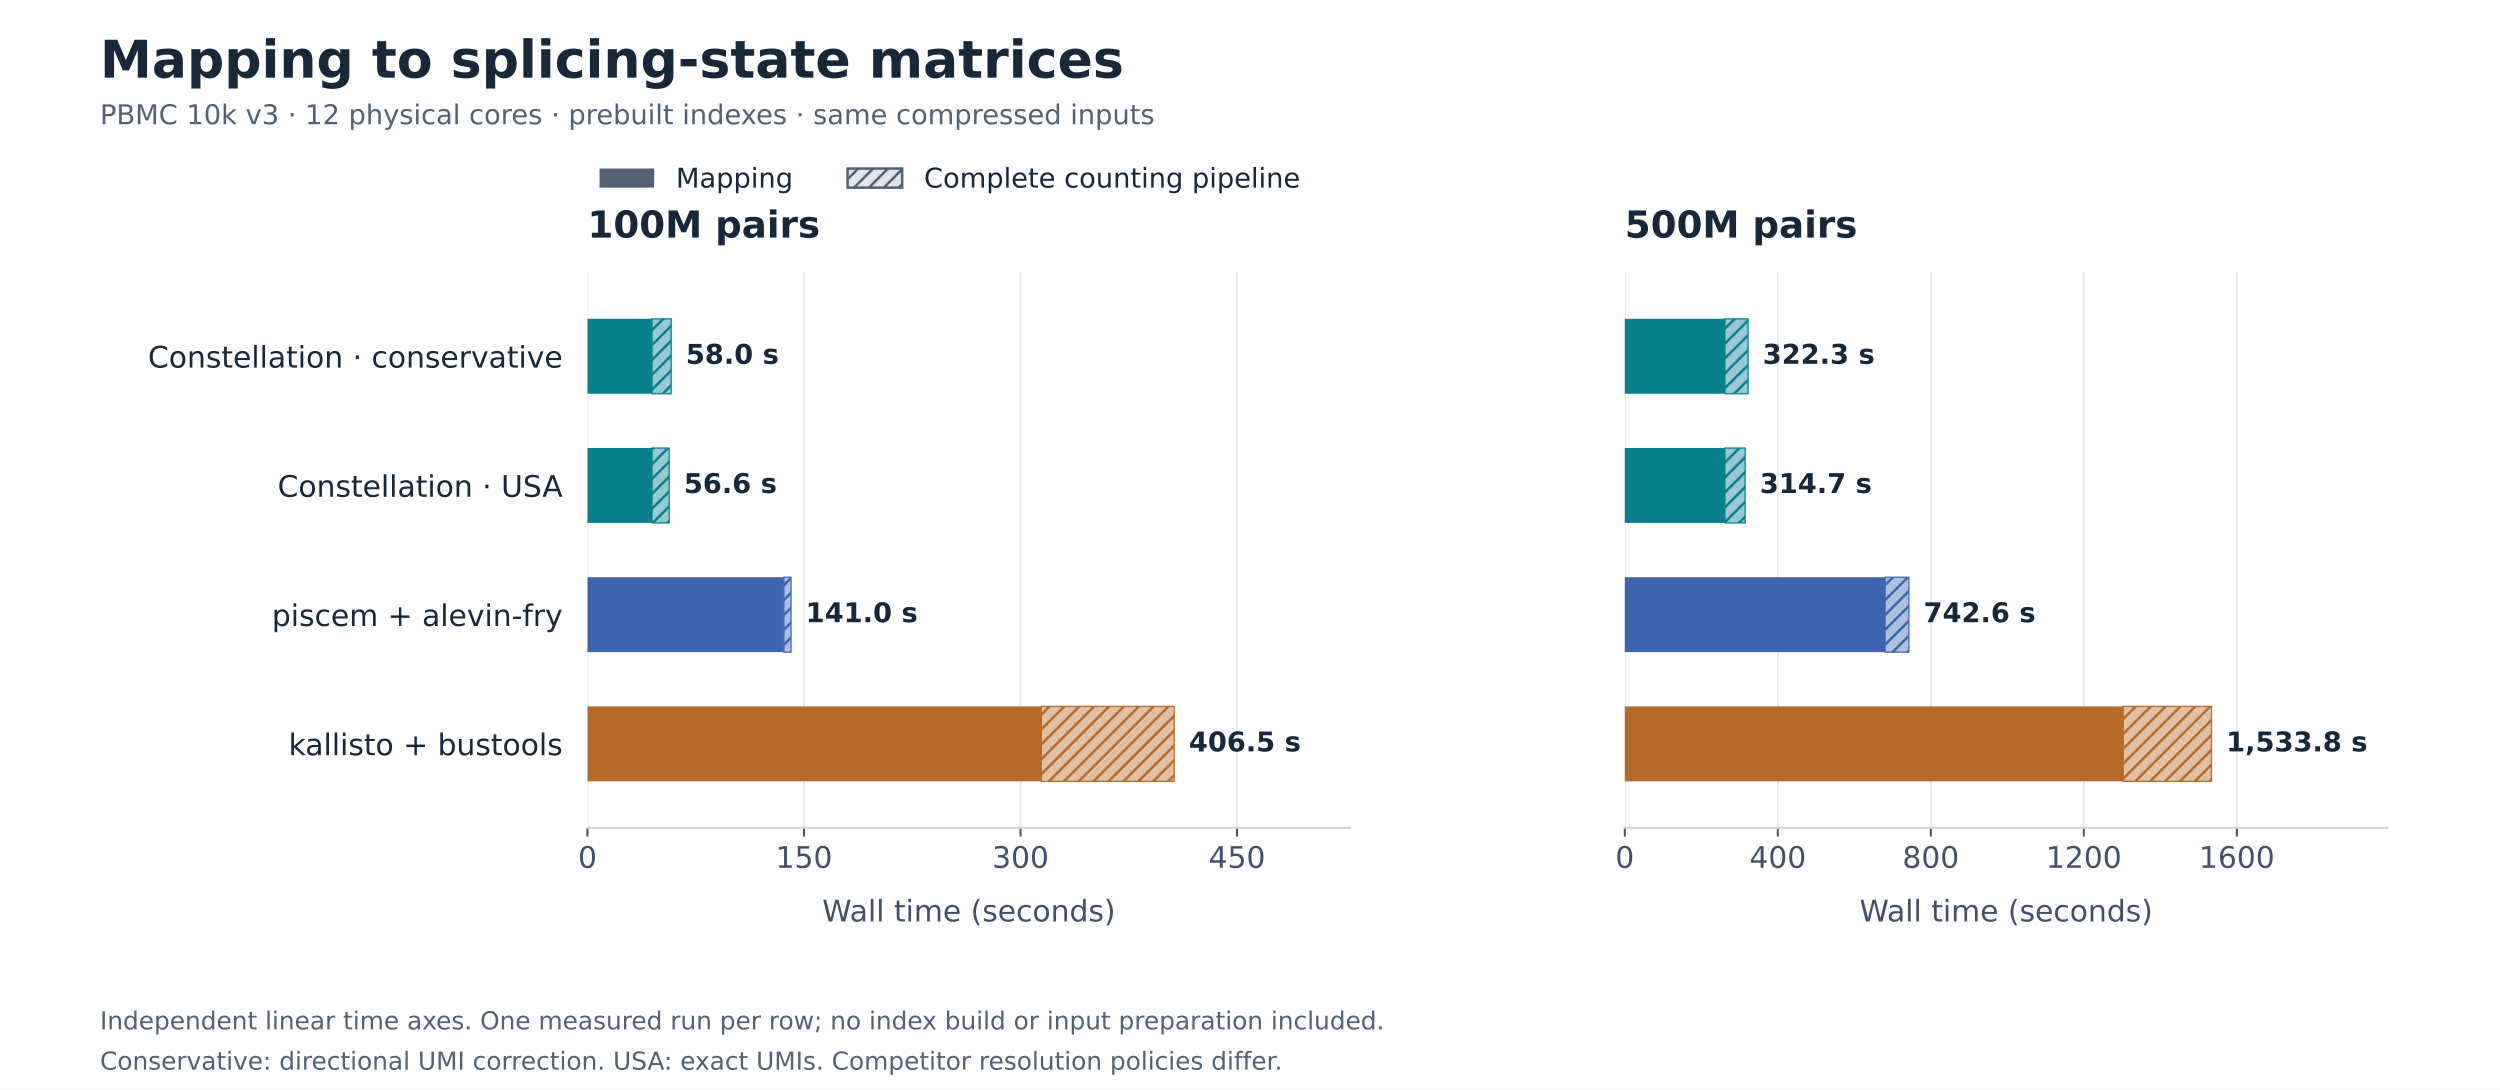
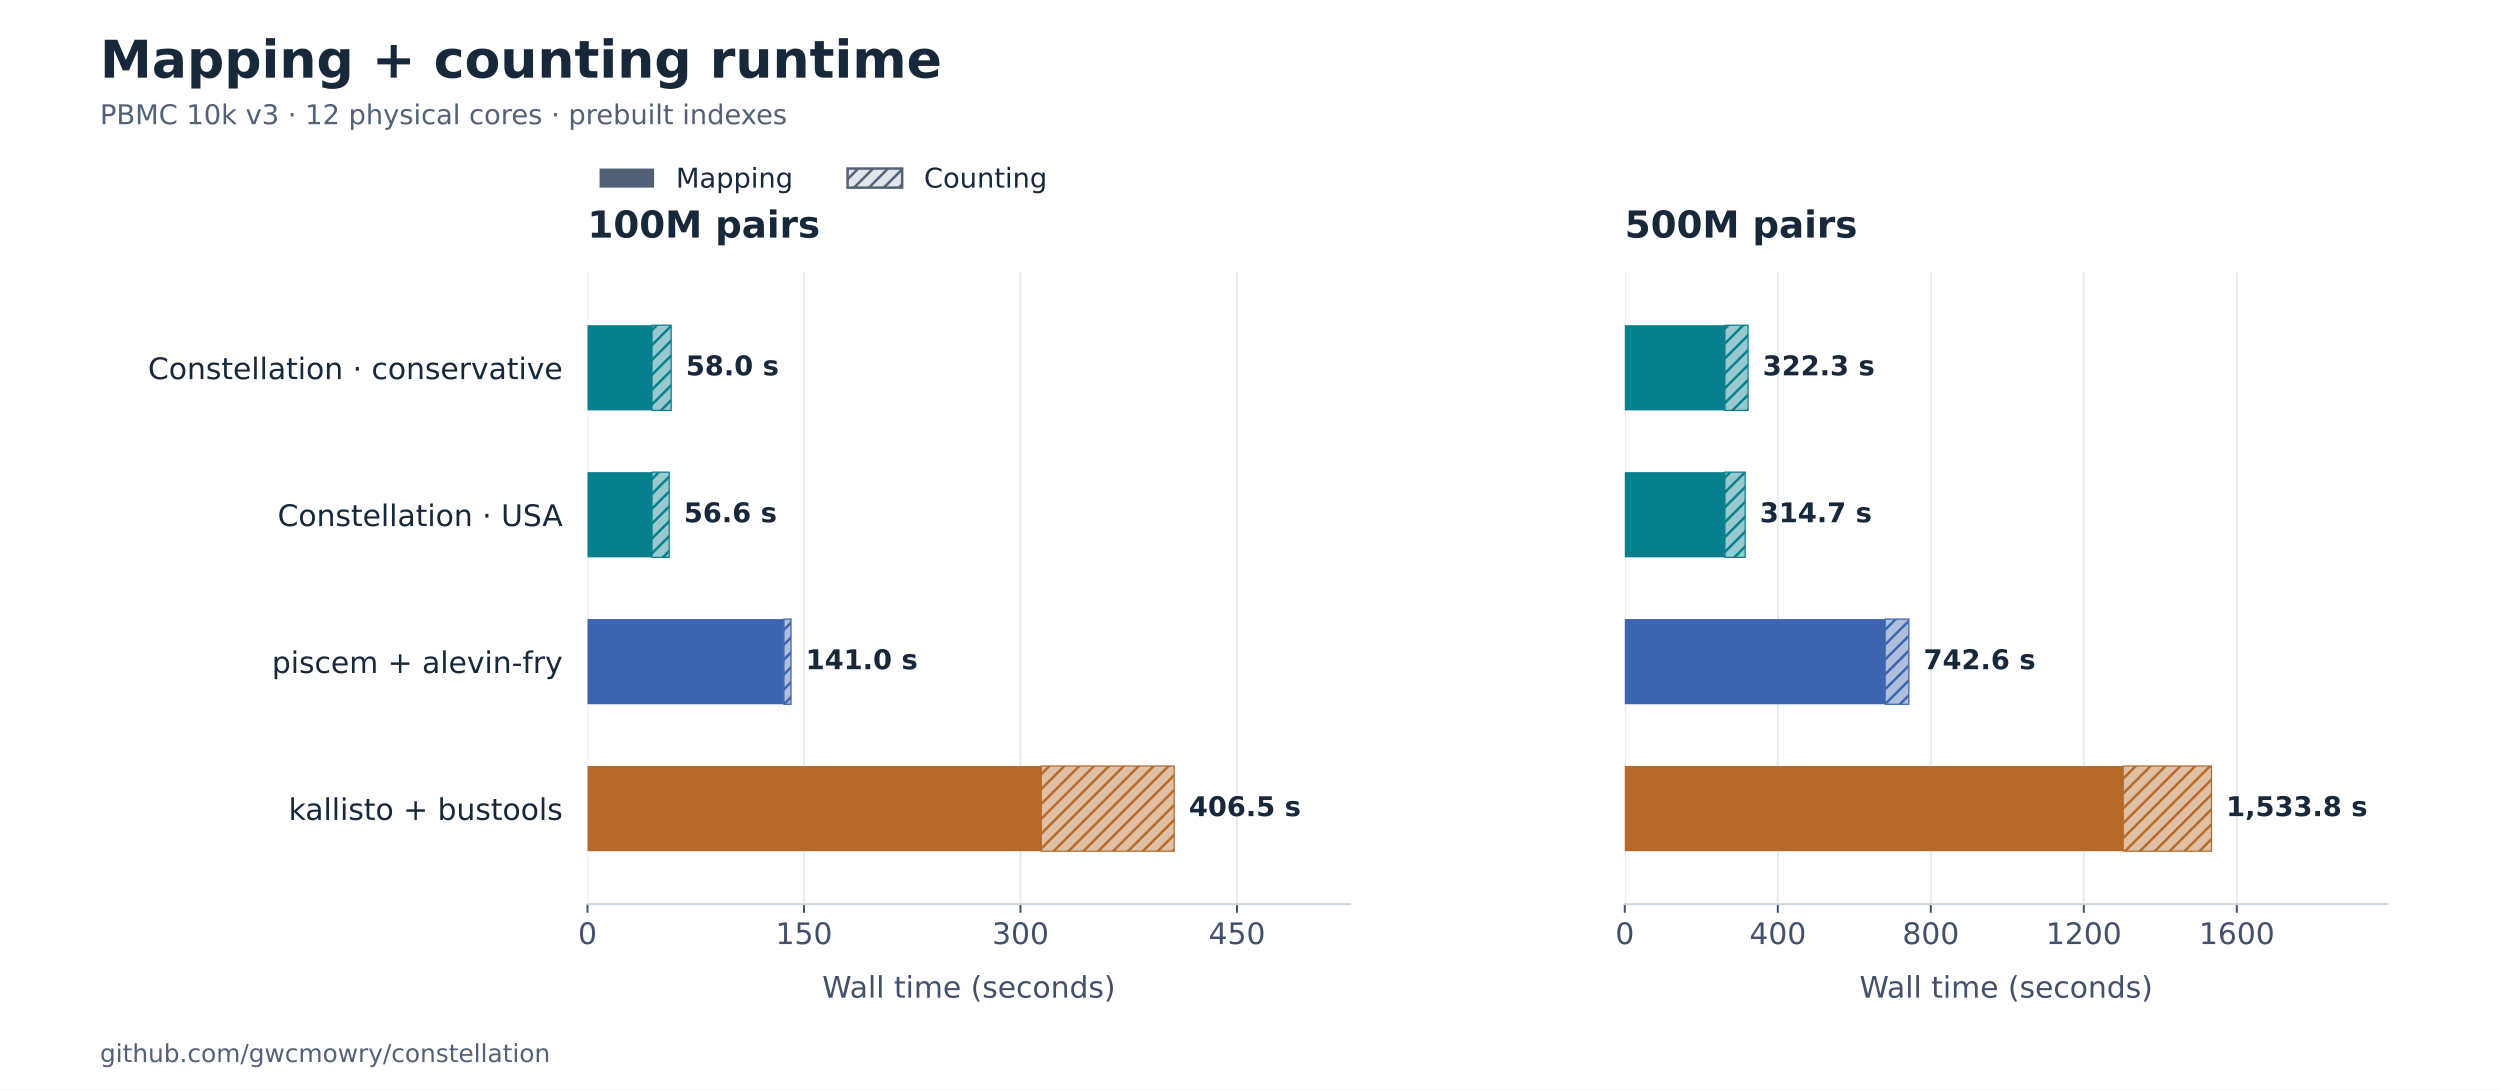
<svg xmlns="http://www.w3.org/2000/svg" xmlns:xlink="http://www.w3.org/1999/xlink" width="1008pt" height="439.2pt" viewBox="0 0 1008 439.2" version="1.1">
  <defs>
    <style type="text/css">*{stroke-linejoin: round; stroke-linecap: butt}</style>
  </defs>
  <g id="figure_1">
    <g id="patch_1">
      <path d="M 0 439.2  L 1008 439.2  L 1008 0  L 0 0  z " style="fill: #ffffff" />
    </g>
    <g id="axes_1">
      <g id="patch_2">
-         <path d="M 236.88 333.792  L 544.405 333.792  L 544.405 109.8  L 236.88 109.8  z " style="fill: #ffffff" />
+         <path d="M 236.88 364.536  L 544.405 364.536  L 544.405 109.8  L 236.88 109.8  z " style="fill: #ffffff" />
      </g>
      <g id="matplotlib.axis_1">
        <g id="xtick_1">
          <g id="line2d_1">
-             <path d="M 236.88 333.792  L 236.88 109.8  " clip-path="url(#p6d9d5ff5ad)" style="fill: none; stroke: #e6ebf0; stroke-width: 0.8; stroke-linecap: square" />
+             <path d="M 236.88 364.536  L 236.88 109.8  " clip-path="url(#pdc9749497e)" style="fill: none; stroke: #e6ebf0; stroke-width: 0.8; stroke-linecap: square" />
          </g>
          <g id="line2d_2">
            <defs>
              <path id="madedeb46d0" d="M 0 0  L 0 3.5  " style="stroke: #435069; stroke-width: 0.8" />
            </defs>
            <g>
-               <use xlink:href="#madedeb46d0" x="236.88" y="333.792" style="fill: #435069; stroke: #435069; stroke-width: 0.8" />
+               <use xlink:href="#madedeb46d0" x="236.88" y="364.536" style="fill: #435069; stroke: #435069; stroke-width: 0.8" />
            </g>
          </g>
          <g id="text_1">
-             <text style="font-size: 12px; font-family: 'DejaVu Sans'; text-anchor: middle; fill: #435069" x="236.88" y="349.91" transform="rotate(-0 236.88 349.9101)">0</text>
+             <text style="font-size: 12px; font-family: 'DejaVu Sans'; text-anchor: middle; fill: #435069" x="236.88" y="380.654" transform="rotate(-0 236.88 380.6541)">0</text>
          </g>
        </g>
        <g id="xtick_2">
          <g id="line2d_3">
-             <path d="M 324.171 333.792  L 324.171 109.8  " clip-path="url(#p6d9d5ff5ad)" style="fill: none; stroke: #e6ebf0; stroke-width: 0.8; stroke-linecap: square" />
+             <path d="M 324.171 364.536  L 324.171 109.8  " clip-path="url(#pdc9749497e)" style="fill: none; stroke: #e6ebf0; stroke-width: 0.8; stroke-linecap: square" />
          </g>
          <g id="line2d_4">
            <g>
-               <use xlink:href="#madedeb46d0" x="324.171" y="333.792" style="fill: #435069; stroke: #435069; stroke-width: 0.8" />
+               <use xlink:href="#madedeb46d0" x="324.171" y="364.536" style="fill: #435069; stroke: #435069; stroke-width: 0.8" />
            </g>
          </g>
          <g id="text_2">
-             <text style="font-size: 12px; font-family: 'DejaVu Sans'; text-anchor: middle; fill: #435069" x="324.171" y="349.91" transform="rotate(-0 324.1709 349.9101)">150</text>
+             <text style="font-size: 12px; font-family: 'DejaVu Sans'; text-anchor: middle; fill: #435069" x="324.171" y="380.654" transform="rotate(-0 324.1709 380.6541)">150</text>
          </g>
        </g>
        <g id="xtick_3">
          <g id="line2d_5">
-             <path d="M 411.462 333.792  L 411.462 109.8  " clip-path="url(#p6d9d5ff5ad)" style="fill: none; stroke: #e6ebf0; stroke-width: 0.8; stroke-linecap: square" />
+             <path d="M 411.462 364.536  L 411.462 109.8  " clip-path="url(#pdc9749497e)" style="fill: none; stroke: #e6ebf0; stroke-width: 0.8; stroke-linecap: square" />
          </g>
          <g id="line2d_6">
            <g>
-               <use xlink:href="#madedeb46d0" x="411.462" y="333.792" style="fill: #435069; stroke: #435069; stroke-width: 0.8" />
+               <use xlink:href="#madedeb46d0" x="411.462" y="364.536" style="fill: #435069; stroke: #435069; stroke-width: 0.8" />
            </g>
          </g>
          <g id="text_3">
-             <text style="font-size: 12px; font-family: 'DejaVu Sans'; text-anchor: middle; fill: #435069" x="411.462" y="349.91" transform="rotate(-0 411.4618 349.9101)">300</text>
+             <text style="font-size: 12px; font-family: 'DejaVu Sans'; text-anchor: middle; fill: #435069" x="411.462" y="380.654" transform="rotate(-0 411.4618 380.6541)">300</text>
          </g>
        </g>
        <g id="xtick_4">
          <g id="line2d_7">
-             <path d="M 498.753 333.792  L 498.753 109.8  " clip-path="url(#p6d9d5ff5ad)" style="fill: none; stroke: #e6ebf0; stroke-width: 0.8; stroke-linecap: square" />
+             <path d="M 498.753 364.536  L 498.753 109.8  " clip-path="url(#pdc9749497e)" style="fill: none; stroke: #e6ebf0; stroke-width: 0.8; stroke-linecap: square" />
          </g>
          <g id="line2d_8">
            <g>
-               <use xlink:href="#madedeb46d0" x="498.753" y="333.792" style="fill: #435069; stroke: #435069; stroke-width: 0.8" />
+               <use xlink:href="#madedeb46d0" x="498.753" y="364.536" style="fill: #435069; stroke: #435069; stroke-width: 0.8" />
            </g>
          </g>
          <g id="text_4">
-             <text style="font-size: 12px; font-family: 'DejaVu Sans'; text-anchor: middle; fill: #435069" x="498.753" y="349.91" transform="rotate(-0 498.7527 349.9101)">450</text>
+             <text style="font-size: 12px; font-family: 'DejaVu Sans'; text-anchor: middle; fill: #435069" x="498.753" y="380.654" transform="rotate(-0 498.7527 380.6541)">450</text>
          </g>
        </g>
        <g id="text_5">
-           <text style="font-size: 12px; font-family: 'DejaVu Sans'; text-anchor: middle; fill: #435069" x="390.643" y="371.524" transform="rotate(-0 390.6427 371.5239)">Wall time (seconds)</text>
+           <text style="font-size: 12px; font-family: 'DejaVu Sans'; text-anchor: middle; fill: #435069" x="390.643" y="402.268" transform="rotate(-0 390.6427 402.2679)">Wall time (seconds)</text>
        </g>
      </g>
      <g id="matplotlib.axis_2">
        <g id="ytick_1">
          <g id="line2d_9" />
          <g id="text_6">
-             <text style="font-size: 12px; font-family: 'DejaVu Sans'; text-anchor: end; fill: #17283b" x="226.88" y="148.218" transform="rotate(-0 226.88 148.2183)">Constellation · conservative</text>
+             <text style="font-size: 12px; font-family: 'DejaVu Sans'; text-anchor: end; fill: #17283b" x="226.88" y="152.866" transform="rotate(-0 226.88 152.8657)">Constellation · conservative</text>
          </g>
        </g>
        <g id="ytick_2">
          <g id="line2d_10" />
          <g id="text_7">
-             <text style="font-size: 12px; font-family: 'DejaVu Sans'; text-anchor: end; fill: #17283b" x="226.88" y="200.309" transform="rotate(-0 226.88 200.3095)">Constellation · USA</text>
+             <text style="font-size: 12px; font-family: 'DejaVu Sans'; text-anchor: end; fill: #17283b" x="226.88" y="212.107" transform="rotate(-0 226.88 212.1066)">Constellation · USA</text>
          </g>
        </g>
        <g id="ytick_3">
          <g id="line2d_11" />
          <g id="text_8">
-             <text style="font-size: 12px; font-family: 'DejaVu Sans'; text-anchor: end; fill: #17283b" x="226.88" y="252.401" transform="rotate(-0 226.88 252.4006)">piscem + alevin-fry</text>
+             <text style="font-size: 12px; font-family: 'DejaVu Sans'; text-anchor: end; fill: #17283b" x="226.88" y="271.348" transform="rotate(-0 226.88 271.3475)">piscem + alevin-fry</text>
          </g>
        </g>
        <g id="ytick_4">
          <g id="line2d_12" />
          <g id="text_9">
-             <text style="font-size: 12px; font-family: 'DejaVu Sans'; text-anchor: end; fill: #17283b" x="226.88" y="304.492" transform="rotate(-0 226.88 304.4918)">kallisto + bustools</text>
+             <text style="font-size: 12px; font-family: 'DejaVu Sans'; text-anchor: end; fill: #17283b" x="226.88" y="330.588" transform="rotate(-0 226.88 330.5885)">kallisto + bustools</text>
          </g>
        </g>
      </g>
      <g id="patch_3">
-         <path d="M 236.88 128.553  L 262.892 128.553  L 262.892 158.766  L 236.88 158.766  z " clip-path="url(#p6d9d5ff5ad)" style="fill: #087f8c" />
+         <path d="M 236.88 131.127  L 262.892 131.127  L 262.892 165.486  L 236.88 165.486  z " clip-path="url(#pdc9749497e)" style="fill: #087f8c" />
      </g>
      <g id="patch_4">
-         <path d="M 262.892 128.553  L 270.62 128.553  L 270.62 158.766  L 262.892 158.766  z " clip-path="url(#p6d9d5ff5ad)" style="fill: url(#h7b3b2fc379); stroke: #087f8c; stroke-width: 0.5; stroke-linejoin: miter" />
+         <path d="M 262.892 131.127  L 270.62 131.127  L 270.62 165.486  L 262.892 165.486  z " clip-path="url(#pdc9749497e)" style="fill: url(#h7b3b2fc379); stroke: #087f8c; stroke-width: 0.5; stroke-linejoin: miter" />
      </g>
      <g id="patch_5">
-         <path d="M 236.88 180.644  L 262.892 180.644  L 262.892 210.857  L 236.88 210.857  z " clip-path="url(#p6d9d5ff5ad)" style="fill: #087f8c" />
+         <path d="M 236.88 190.368  L 262.892 190.368  L 262.892 224.727  L 236.88 224.727  z " clip-path="url(#pdc9749497e)" style="fill: #087f8c" />
      </g>
      <g id="patch_6">
-         <path d="M 262.892 180.644  L 269.817 180.644  L 269.817 210.857  L 262.892 210.857  z " clip-path="url(#p6d9d5ff5ad)" style="fill: url(#h7b3b2fc379); stroke: #087f8c; stroke-width: 0.5; stroke-linejoin: miter" />
+         <path d="M 262.892 190.368  L 269.817 190.368  L 269.817 224.727  L 262.892 224.727  z " clip-path="url(#pdc9749497e)" style="fill: url(#h7b3b2fc379); stroke: #087f8c; stroke-width: 0.5; stroke-linejoin: miter" />
      </g>
      <g id="patch_7">
-         <path d="M 236.88 232.735  L 316.074 232.735  L 316.074 262.948  L 236.88 262.948  z " clip-path="url(#p6d9d5ff5ad)" style="fill: #3d64ae" />
+         <path d="M 236.88 249.609  L 316.074 249.609  L 316.074 283.968  L 236.88 283.968  z " clip-path="url(#pdc9749497e)" style="fill: #3d64ae" />
      </g>
      <g id="patch_8">
-         <path d="M 316.074 232.735  L 318.943 232.735  L 318.943 262.948  L 316.074 262.948  z " clip-path="url(#p6d9d5ff5ad)" style="fill: url(#hf88cb59f35); stroke: #3d64ae; stroke-width: 0.5; stroke-linejoin: miter" />
+         <path d="M 316.074 249.609  L 318.943 249.609  L 318.943 283.968  L 316.074 283.968  z " clip-path="url(#pdc9749497e)" style="fill: url(#hf88cb59f35); stroke: #3d64ae; stroke-width: 0.5; stroke-linejoin: miter" />
      </g>
      <g id="patch_9">
-         <path d="M 236.88 284.826  L 419.855 284.826  L 419.855 315.039  L 236.88 315.039  z " clip-path="url(#p6d9d5ff5ad)" style="fill: #b56a29" />
+         <path d="M 236.88 308.85  L 419.855 308.85  L 419.855 343.209  L 236.88 343.209  z " clip-path="url(#pdc9749497e)" style="fill: #b56a29" />
      </g>
      <g id="patch_10">
-         <path d="M 419.855 284.826  L 473.438 284.826  L 473.438 315.039  L 419.855 315.039  z " clip-path="url(#p6d9d5ff5ad)" style="fill: url(#h3e331c3386); stroke: #b56a29; stroke-width: 0.5; stroke-linejoin: miter" />
+         <path d="M 419.855 308.85  L 473.438 308.85  L 473.438 343.209  L 419.855 343.209  z " clip-path="url(#pdc9749497e)" style="fill: url(#h3e331c3386); stroke: #b56a29; stroke-width: 0.5; stroke-linejoin: miter" />
      </g>
      <g id="patch_11">
-         <path d="M 236.88 333.792  L 544.405 333.792  " style="fill: none; stroke: #cbd5df; stroke-width: 0.8; stroke-linejoin: miter; stroke-linecap: square" />
+         <path d="M 236.88 364.536  L 544.405 364.536  " style="fill: none; stroke: #cbd5df; stroke-width: 0.8; stroke-linejoin: miter; stroke-linecap: square" />
      </g>
      <g id="text_10">
-         <text style="font-weight: 700; font-size: 11px; font-family: 'DejaVu Sans'; text-anchor: start; fill: #17283b" x="276.534" y="146.695" transform="rotate(-0 276.5335 146.6946)">58.0 s</text>
+         <text style="font-weight: 700; font-size: 11px; font-family: 'DejaVu Sans'; text-anchor: start; fill: #17283b" x="276.534" y="151.342" transform="rotate(-0 276.5335 151.3419)">58.0 s</text>
      </g>
      <g id="text_11">
-         <text style="font-weight: 700; font-size: 11px; font-family: 'DejaVu Sans'; text-anchor: start; fill: #17283b" x="275.731" y="198.786" transform="rotate(-0 275.7307 198.7857)">56.6 s</text>
+         <text style="font-weight: 700; font-size: 11px; font-family: 'DejaVu Sans'; text-anchor: start; fill: #17283b" x="275.731" y="210.583" transform="rotate(-0 275.7307 210.5828)">56.6 s</text>
      </g>
      <g id="text_12">
-         <text style="font-weight: 700; font-size: 11px; font-family: 'DejaVu Sans'; text-anchor: start; fill: #17283b" x="324.857" y="250.877" transform="rotate(-0 324.8573 250.8769)">141.0 s</text>
+         <text style="font-weight: 700; font-size: 11px; font-family: 'DejaVu Sans'; text-anchor: start; fill: #17283b" x="324.857" y="269.824" transform="rotate(-0 324.8573 269.8238)">141.0 s</text>
      </g>
      <g id="text_13">
-         <text style="font-weight: 700; font-size: 11px; font-family: 'DejaVu Sans'; text-anchor: start; fill: #17283b" x="479.352" y="302.968" transform="rotate(-0 479.352 302.9681)">406.5 s</text>
+         <text style="font-weight: 700; font-size: 11px; font-family: 'DejaVu Sans'; text-anchor: start; fill: #17283b" x="479.352" y="329.065" transform="rotate(-0 479.352 329.0647)">406.5 s</text>
      </g>
      <g id="text_14">
        <text style="font-weight: 700; font-size: 15px; font-family: 'DejaVu Sans'; text-anchor: start; fill: #17283b" x="236.88" y="95.8" transform="rotate(-0 236.88 95.8)">100M pairs</text>
      </g>
    </g>
    <g id="axes_2">
      <g id="patch_12">
-         <path d="M 655.115 333.792  L 962.64 333.792  L 962.64 109.8  L 655.115 109.8  z " style="fill: #ffffff" />
+         <path d="M 655.115 364.536  L 962.64 364.536  L 962.64 109.8  L 655.115 109.8  z " style="fill: #ffffff" />
      </g>
      <g id="matplotlib.axis_3">
        <g id="xtick_5">
          <g id="line2d_13">
-             <path d="M 655.115 333.792  L 655.115 109.8  " clip-path="url(#p1e2f934c8b)" style="fill: none; stroke: #e6ebf0; stroke-width: 0.8; stroke-linecap: square" />
+             <path d="M 655.115 364.536  L 655.115 109.8  " clip-path="url(#pf28cee6ac9)" style="fill: none; stroke: #e6ebf0; stroke-width: 0.8; stroke-linecap: square" />
          </g>
          <g id="line2d_14">
            <g>
-               <use xlink:href="#madedeb46d0" x="655.115" y="333.792" style="fill: #435069; stroke: #435069; stroke-width: 0.8" />
+               <use xlink:href="#madedeb46d0" x="655.115" y="364.536" style="fill: #435069; stroke: #435069; stroke-width: 0.8" />
            </g>
          </g>
          <g id="text_15">
-             <text style="font-size: 12px; font-family: 'DejaVu Sans'; text-anchor: middle; fill: #435069" x="655.115" y="349.91" transform="rotate(-0 655.1146 349.9101)">0</text>
+             <text style="font-size: 12px; font-family: 'DejaVu Sans'; text-anchor: middle; fill: #435069" x="655.115" y="380.654" transform="rotate(-0 655.1146 380.6541)">0</text>
          </g>
        </g>
        <g id="xtick_6">
          <g id="line2d_15">
-             <path d="M 716.807 333.792  L 716.807 109.8  " clip-path="url(#p1e2f934c8b)" style="fill: none; stroke: #e6ebf0; stroke-width: 0.8; stroke-linecap: square" />
+             <path d="M 716.807 364.536  L 716.807 109.8  " clip-path="url(#pf28cee6ac9)" style="fill: none; stroke: #e6ebf0; stroke-width: 0.8; stroke-linecap: square" />
          </g>
          <g id="line2d_16">
            <g>
-               <use xlink:href="#madedeb46d0" x="716.807" y="333.792" style="fill: #435069; stroke: #435069; stroke-width: 0.8" />
+               <use xlink:href="#madedeb46d0" x="716.807" y="364.536" style="fill: #435069; stroke: #435069; stroke-width: 0.8" />
            </g>
          </g>
          <g id="text_16">
-             <text style="font-size: 12px; font-family: 'DejaVu Sans'; text-anchor: middle; fill: #435069" x="716.807" y="349.91" transform="rotate(-0 716.8073 349.9101)">400</text>
+             <text style="font-size: 12px; font-family: 'DejaVu Sans'; text-anchor: middle; fill: #435069" x="716.807" y="380.654" transform="rotate(-0 716.8073 380.6541)">400</text>
          </g>
        </g>
        <g id="xtick_7">
          <g id="line2d_17">
-             <path d="M 778.5 333.792  L 778.5 109.8  " clip-path="url(#p1e2f934c8b)" style="fill: none; stroke: #e6ebf0; stroke-width: 0.8; stroke-linecap: square" />
+             <path d="M 778.5 364.536  L 778.5 109.8  " clip-path="url(#pf28cee6ac9)" style="fill: none; stroke: #e6ebf0; stroke-width: 0.8; stroke-linecap: square" />
          </g>
          <g id="line2d_18">
            <g>
-               <use xlink:href="#madedeb46d0" x="778.5" y="333.792" style="fill: #435069; stroke: #435069; stroke-width: 0.8" />
+               <use xlink:href="#madedeb46d0" x="778.5" y="364.536" style="fill: #435069; stroke: #435069; stroke-width: 0.8" />
            </g>
          </g>
          <g id="text_17">
-             <text style="font-size: 12px; font-family: 'DejaVu Sans'; text-anchor: middle; fill: #435069" x="778.5" y="349.91" transform="rotate(-0 778.5001 349.9101)">800</text>
+             <text style="font-size: 12px; font-family: 'DejaVu Sans'; text-anchor: middle; fill: #435069" x="778.5" y="380.654" transform="rotate(-0 778.5001 380.6541)">800</text>
          </g>
        </g>
        <g id="xtick_8">
          <g id="line2d_19">
-             <path d="M 840.193 333.792  L 840.193 109.8  " clip-path="url(#p1e2f934c8b)" style="fill: none; stroke: #e6ebf0; stroke-width: 0.8; stroke-linecap: square" />
+             <path d="M 840.193 364.536  L 840.193 109.8  " clip-path="url(#pf28cee6ac9)" style="fill: none; stroke: #e6ebf0; stroke-width: 0.8; stroke-linecap: square" />
          </g>
          <g id="line2d_20">
            <g>
-               <use xlink:href="#madedeb46d0" x="840.193" y="333.792" style="fill: #435069; stroke: #435069; stroke-width: 0.8" />
+               <use xlink:href="#madedeb46d0" x="840.193" y="364.536" style="fill: #435069; stroke: #435069; stroke-width: 0.8" />
            </g>
          </g>
          <g id="text_18">
-             <text style="font-size: 12px; font-family: 'DejaVu Sans'; text-anchor: middle; fill: #435069" x="840.193" y="349.91" transform="rotate(-0 840.1929 349.9101)">1200</text>
+             <text style="font-size: 12px; font-family: 'DejaVu Sans'; text-anchor: middle; fill: #435069" x="840.193" y="380.654" transform="rotate(-0 840.1929 380.6541)">1200</text>
          </g>
        </g>
        <g id="xtick_9">
          <g id="line2d_21">
-             <path d="M 901.886 333.792  L 901.886 109.8  " clip-path="url(#p1e2f934c8b)" style="fill: none; stroke: #e6ebf0; stroke-width: 0.8; stroke-linecap: square" />
+             <path d="M 901.886 364.536  L 901.886 109.8  " clip-path="url(#pf28cee6ac9)" style="fill: none; stroke: #e6ebf0; stroke-width: 0.8; stroke-linecap: square" />
          </g>
          <g id="line2d_22">
            <g>
-               <use xlink:href="#madedeb46d0" x="901.886" y="333.792" style="fill: #435069; stroke: #435069; stroke-width: 0.8" />
+               <use xlink:href="#madedeb46d0" x="901.886" y="364.536" style="fill: #435069; stroke: #435069; stroke-width: 0.8" />
            </g>
          </g>
          <g id="text_19">
-             <text style="font-size: 12px; font-family: 'DejaVu Sans'; text-anchor: middle; fill: #435069" x="901.886" y="349.91" transform="rotate(-0 901.8856 349.9101)">1600</text>
+             <text style="font-size: 12px; font-family: 'DejaVu Sans'; text-anchor: middle; fill: #435069" x="901.886" y="380.654" transform="rotate(-0 901.8856 380.6541)">1600</text>
          </g>
        </g>
        <g id="text_20">
-           <text style="font-size: 12px; font-family: 'DejaVu Sans'; text-anchor: middle; fill: #435069" x="808.877" y="371.524" transform="rotate(-0 808.8773 371.5239)">Wall time (seconds)</text>
+           <text style="font-size: 12px; font-family: 'DejaVu Sans'; text-anchor: middle; fill: #435069" x="808.877" y="402.268" transform="rotate(-0 808.8773 402.2679)">Wall time (seconds)</text>
        </g>
      </g>
      <g id="matplotlib.axis_4">
        <g id="ytick_5">
          <g id="line2d_23" />
        </g>
        <g id="ytick_6">
          <g id="line2d_24" />
        </g>
        <g id="ytick_7">
          <g id="line2d_25" />
        </g>
        <g id="ytick_8">
          <g id="line2d_26" />
        </g>
      </g>
      <g id="patch_13">
-         <path d="M 655.115 128.553  L 695.491 128.553  L 695.491 158.766  L 655.115 158.766  z " clip-path="url(#p1e2f934c8b)" style="fill: #087f8c" />
+         <path d="M 655.115 131.127  L 695.491 131.127  L 695.491 165.486  L 655.115 165.486  z " clip-path="url(#pf28cee6ac9)" style="fill: #087f8c" />
      </g>
      <g id="patch_14">
-         <path d="M 695.491 128.553  L 704.816 128.553  L 704.816 158.766  L 695.491 158.766  z " clip-path="url(#p1e2f934c8b)" style="fill: url(#h7b3b2fc379); stroke: #087f8c; stroke-width: 0.5; stroke-linejoin: miter" />
+         <path d="M 695.491 131.127  L 704.816 131.127  L 704.816 165.486  L 695.491 165.486  z " clip-path="url(#pf28cee6ac9)" style="fill: url(#h7b3b2fc379); stroke: #087f8c; stroke-width: 0.5; stroke-linejoin: miter" />
      </g>
      <g id="patch_15">
-         <path d="M 655.115 180.644  L 695.491 180.644  L 695.491 210.857  L 655.115 210.857  z " clip-path="url(#p1e2f934c8b)" style="fill: #087f8c" />
+         <path d="M 655.115 190.368  L 695.491 190.368  L 695.491 224.727  L 655.115 224.727  z " clip-path="url(#pf28cee6ac9)" style="fill: #087f8c" />
      </g>
      <g id="patch_16">
-         <path d="M 695.491 180.644  L 703.654 180.644  L 703.654 210.857  L 695.491 210.857  z " clip-path="url(#p1e2f934c8b)" style="fill: url(#h7b3b2fc379); stroke: #087f8c; stroke-width: 0.5; stroke-linejoin: miter" />
+         <path d="M 695.491 190.368  L 703.654 190.368  L 703.654 224.727  L 695.491 224.727  z " clip-path="url(#pf28cee6ac9)" style="fill: url(#h7b3b2fc379); stroke: #087f8c; stroke-width: 0.5; stroke-linejoin: miter" />
      </g>
      <g id="patch_17">
-         <path d="M 655.115 232.735  L 760.098 232.735  L 760.098 262.948  L 655.115 262.948  z " clip-path="url(#p1e2f934c8b)" style="fill: #3d64ae" />
+         <path d="M 655.115 249.609  L 760.098 249.609  L 760.098 283.968  L 655.115 283.968  z " clip-path="url(#pf28cee6ac9)" style="fill: #3d64ae" />
      </g>
      <g id="patch_18">
-         <path d="M 760.098 232.735  L 769.655 232.735  L 769.655 262.948  L 760.098 262.948  z " clip-path="url(#p1e2f934c8b)" style="fill: url(#hf88cb59f35); stroke: #3d64ae; stroke-width: 0.5; stroke-linejoin: miter" />
+         <path d="M 760.098 249.609  L 769.655 249.609  L 769.655 283.968  L 760.098 283.968  z " clip-path="url(#pf28cee6ac9)" style="fill: url(#hf88cb59f35); stroke: #3d64ae; stroke-width: 0.5; stroke-linejoin: miter" />
      </g>
      <g id="patch_19">
-         <path d="M 655.115 284.826  L 856.09 284.826  L 856.09 315.039  L 655.115 315.039  z " clip-path="url(#p1e2f934c8b)" style="fill: #b56a29" />
+         <path d="M 655.115 308.85  L 856.09 308.85  L 856.09 343.209  L 655.115 343.209  z " clip-path="url(#pf28cee6ac9)" style="fill: #b56a29" />
      </g>
      <g id="patch_20">
-         <path d="M 856.09 284.826  L 891.673 284.826  L 891.673 315.039  L 856.09 315.039  z " clip-path="url(#p1e2f934c8b)" style="fill: url(#h3e331c3386); stroke: #b56a29; stroke-width: 0.5; stroke-linejoin: miter" />
+         <path d="M 856.09 308.85  L 891.673 308.85  L 891.673 343.209  L 856.09 343.209  z " clip-path="url(#pf28cee6ac9)" style="fill: url(#h3e331c3386); stroke: #b56a29; stroke-width: 0.5; stroke-linejoin: miter" />
      </g>
      <g id="patch_21">
-         <path d="M 655.115 333.792  L 962.64 333.792  " style="fill: none; stroke: #cbd5df; stroke-width: 0.8; stroke-linejoin: miter; stroke-linecap: square" />
+         <path d="M 655.115 364.536  L 962.64 364.536  " style="fill: none; stroke: #cbd5df; stroke-width: 0.8; stroke-linejoin: miter; stroke-linecap: square" />
      </g>
      <g id="text_21">
-         <text style="font-weight: 700; font-size: 11px; font-family: 'DejaVu Sans'; text-anchor: start; fill: #17283b" x="710.73" y="146.695" transform="rotate(-0 710.7298 146.6946)">322.3 s</text>
+         <text style="font-weight: 700; font-size: 11px; font-family: 'DejaVu Sans'; text-anchor: start; fill: #17283b" x="710.73" y="151.342" transform="rotate(-0 710.7298 151.3419)">322.3 s</text>
      </g>
      <g id="text_22">
-         <text style="font-weight: 700; font-size: 11px; font-family: 'DejaVu Sans'; text-anchor: start; fill: #17283b" x="709.568" y="198.786" transform="rotate(-0 709.5676 198.7857)">314.7 s</text>
+         <text style="font-weight: 700; font-size: 11px; font-family: 'DejaVu Sans'; text-anchor: start; fill: #17283b" x="709.568" y="210.583" transform="rotate(-0 709.5676 210.5828)">314.7 s</text>
      </g>
      <g id="text_23">
-         <text style="font-weight: 700; font-size: 11px; font-family: 'DejaVu Sans'; text-anchor: start; fill: #17283b" x="775.569" y="250.877" transform="rotate(-0 775.5688 250.8769)">742.6 s</text>
+         <text style="font-weight: 700; font-size: 11px; font-family: 'DejaVu Sans'; text-anchor: start; fill: #17283b" x="775.569" y="269.824" transform="rotate(-0 775.5688 269.8238)">742.6 s</text>
      </g>
      <g id="text_24">
-         <text style="font-weight: 700; font-size: 11px; font-family: 'DejaVu Sans'; text-anchor: start; fill: #17283b" x="897.587" y="302.968" transform="rotate(-0 897.5865 302.9681)">1,533.8 s</text>
+         <text style="font-weight: 700; font-size: 11px; font-family: 'DejaVu Sans'; text-anchor: start; fill: #17283b" x="897.587" y="329.065" transform="rotate(-0 897.5865 329.0647)">1,533.8 s</text>
      </g>
      <g id="text_25">
        <text style="font-weight: 700; font-size: 15px; font-family: 'DejaVu Sans'; text-anchor: start; fill: #17283b" x="655.115" y="95.8" transform="rotate(-0 655.1146 95.8)">500M pairs</text>
      </g>
    </g>
    <g id="text_26">
-       <text style="font-weight: 700; font-size: 21px; font-family: 'DejaVu Sans'; text-anchor: start; fill: #17283b" x="40.32" y="31.329" transform="rotate(-0 40.32 31.32872)">Mapping to splicing-state matrices</text>
+       <text style="font-weight: 700; font-size: 21px; font-family: 'DejaVu Sans'; text-anchor: start; fill: #17283b" x="40.32" y="31.329" transform="rotate(-0 40.32 31.32872)">Mapping + counting runtime</text>
    </g>
    <g id="text_27">
-       <text style="font-size: 11px; font-family: 'DejaVu Sans'; text-anchor: start; fill: #526175" x="40.32" y="50.082" transform="rotate(-0 40.32 50.08228)">PBMC 10k v3 · 12 physical cores · prebuilt indexes · same compressed inputs</text>
+       <text style="font-size: 11px; font-family: 'DejaVu Sans'; text-anchor: start; fill: #526175" x="40.32" y="50.082" transform="rotate(-0 40.32 50.08228)">PBMC 10k v3 · 12 physical cores · prebuilt indexes</text>
    </g>
    <g id="text_28">
-       <text style="font-size: 10px; font-family: 'DejaVu Sans'; text-anchor: start; fill: #526175" x="40.32" y="415.044" transform="rotate(-0 40.32 415.044)">Independent linear time axes. One measured run per row; no index build or input preparation included.</text>
-     </g>
-     <g id="text_29">
-       <text style="font-size: 10px; font-family: 'DejaVu Sans'; text-anchor: start; fill: #526175" x="40.32" y="431.294" transform="rotate(-0 40.32 431.2944)">Conservative: directional UMI correction. USA: exact UMIs. Competitor resolution policies differ.</text>
+       <text style="font-size: 10px; font-family: 'DejaVu Sans'; text-anchor: start; fill: #526175" x="40.32" y="428.22" transform="rotate(-0 40.32 428.22)">github.com/gwcmowry/constellation</text>
    </g>
    <g id="legend_1">
      <g id="patch_22">
        <path d="M 241.74 75.652  L 263.74 75.652  L 263.74 67.952  L 241.74 67.952  z " style="fill: #526175" />
      </g>
-       <g id="text_30">
+       <g id="text_29">
        <text style="font-size: 11px; font-family: 'DejaVu Sans'; text-anchor: start; fill: #17283b" x="272.54" y="75.652" transform="rotate(-0 272.54 75.65234)">Mapping</text>
      </g>
      <g id="patch_23">
        <path d="M 341.749 75.652  L 363.749 75.652  L 363.749 67.952  L 341.749 67.952  z " style="fill: url(#he1add48f5e); stroke: #526175; stroke-linejoin: miter" />
      </g>
-       <g id="text_31">
-         <text style="font-size: 11px; font-family: 'DejaVu Sans'; text-anchor: start; fill: #17283b" x="372.549" y="75.652" transform="rotate(-0 372.5489 75.65234)">Complete counting pipeline</text>
+       <g id="text_30">
+         <text style="font-size: 11px; font-family: 'DejaVu Sans'; text-anchor: start; fill: #17283b" x="372.549" y="75.652" transform="rotate(-0 372.5489 75.65234)">Counting</text>
      </g>
    </g>
  </g>
  <defs>
-     <clipPath id="p6d9d5ff5ad">
-       <rect x="236.88" y="109.8" width="307.525" height="223.992" />
+     <clipPath id="pdc9749497e">
+       <rect x="236.88" y="109.8" width="307.525" height="254.736" />
    </clipPath>
-     <clipPath id="p1e2f934c8b">
-       <rect x="655.115" y="109.8" width="307.525" height="223.992" />
+     <clipPath id="pf28cee6ac9">
+       <rect x="655.115" y="109.8" width="307.525" height="254.736" />
    </clipPath>
  </defs>
  <defs>
    <pattern id="h7b3b2fc379" patternUnits="userSpaceOnUse" x="0" y="0" width="72" height="72">
      <rect x="0" y="0" width="73" height="73" fill="#97c9cf" />
      <path d="M -36 36  L 36 -36  M -33 39  L 39 -33  M -30 42  L 42 -30  M -27 45  L 45 -27  M -24 48  L 48 -24  M -21 51  L 51 -21  M -18 54  L 54 -18  M -15 57  L 57 -15  M -12 60  L 60 -12  M -9 63  L 63 -9  M -6 66  L 66 -6  M -3 69  L 69 -3  M 0 72  L 72 0  M 3 75  L 75 3  M 6 78  L 78 6  M 9 81  L 81 9  M 12 84  L 84 12  M 15 87  L 87 15  M 18 90  L 90 18  M 21 93  L 93 21  M 24 96  L 96 24  M 27 99  L 99 27  M 30 102  L 102 30  M 33 105  L 105 33  M 36 108  L 108 36  " style="fill: #087f8c; stroke: #087f8c; stroke-width: 1.0; stroke-linecap: butt; stroke-linejoin: miter" />
    </pattern>
    <pattern id="hf88cb59f35" patternUnits="userSpaceOnUse" x="0" y="0" width="72" height="72">
      <rect x="0" y="0" width="73" height="73" fill="#aebedd" />
      <path d="M -36 36  L 36 -36  M -33 39  L 39 -33  M -30 42  L 42 -30  M -27 45  L 45 -27  M -24 48  L 48 -24  M -21 51  L 51 -21  M -18 54  L 54 -18  M -15 57  L 57 -15  M -12 60  L 60 -12  M -9 63  L 63 -9  M -6 66  L 66 -6  M -3 69  L 69 -3  M 0 72  L 72 0  M 3 75  L 75 3  M 6 78  L 78 6  M 9 81  L 81 9  M 12 84  L 84 12  M 15 87  L 87 15  M 18 90  L 90 18  M 21 93  L 93 21  M 24 96  L 96 24  M 27 99  L 99 27  M 30 102  L 102 30  M 33 105  L 105 33  M 36 108  L 108 36  " style="fill: #3d64ae; stroke: #3d64ae; stroke-width: 1.0; stroke-linecap: butt; stroke-linejoin: miter" />
    </pattern>
    <pattern id="h3e331c3386" patternUnits="userSpaceOnUse" x="0" y="0" width="72" height="72">
      <rect x="0" y="0" width="73" height="73" fill="#e0c0a5" />
      <path d="M -36 36  L 36 -36  M -33 39  L 39 -33  M -30 42  L 42 -30  M -27 45  L 45 -27  M -24 48  L 48 -24  M -21 51  L 51 -21  M -18 54  L 54 -18  M -15 57  L 57 -15  M -12 60  L 60 -12  M -9 63  L 63 -9  M -6 66  L 66 -6  M -3 69  L 69 -3  M 0 72  L 72 0  M 3 75  L 75 3  M 6 78  L 78 6  M 9 81  L 81 9  M 12 84  L 84 12  M 15 87  L 87 15  M 18 90  L 90 18  M 21 93  L 93 21  M 24 96  L 96 24  M 27 99  L 99 27  M 30 102  L 102 30  M 33 105  L 105 33  M 36 108  L 108 36  " style="fill: #b56a29; stroke: #b56a29; stroke-width: 1.0; stroke-linecap: butt; stroke-linejoin: miter" />
    </pattern>
    <pattern id="he1add48f5e" patternUnits="userSpaceOnUse" x="0" y="0" width="72" height="72">
      <rect x="0" y="0" width="73" height="73" fill="#e1e6ec" />
      <path d="M -36 36  L 36 -36  M -33 39  L 39 -33  M -30 42  L 42 -30  M -27 45  L 45 -27  M -24 48  L 48 -24  M -21 51  L 51 -21  M -18 54  L 54 -18  M -15 57  L 57 -15  M -12 60  L 60 -12  M -9 63  L 63 -9  M -6 66  L 66 -6  M -3 69  L 69 -3  M 0 72  L 72 0  M 3 75  L 75 3  M 6 78  L 78 6  M 9 81  L 81 9  M 12 84  L 84 12  M 15 87  L 87 15  M 18 90  L 90 18  M 21 93  L 93 21  M 24 96  L 96 24  M 27 99  L 99 27  M 30 102  L 102 30  M 33 105  L 105 33  M 36 108  L 108 36  " style="fill: #526175; stroke: #526175; stroke-width: 1.0; stroke-linecap: butt; stroke-linejoin: miter" />
    </pattern>
  </defs>
</svg>
